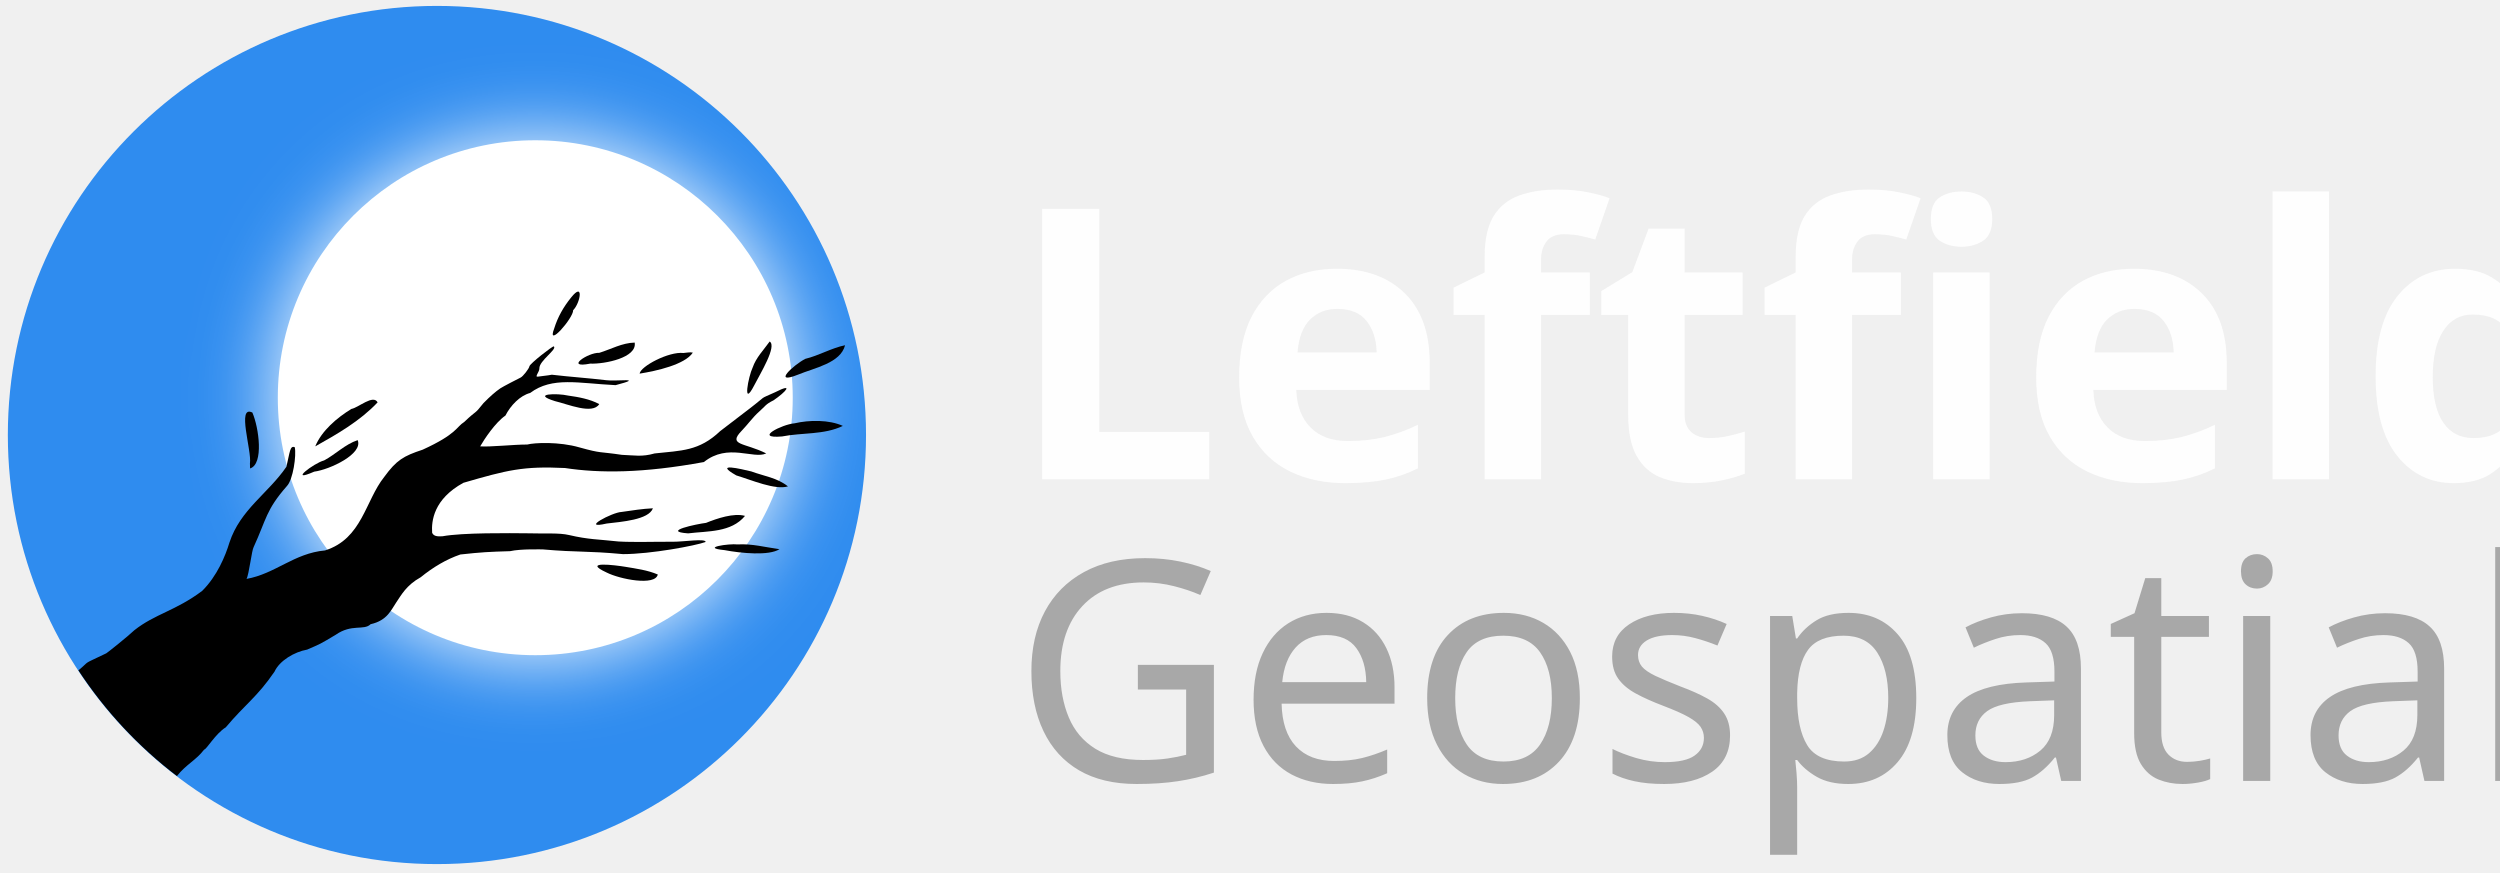
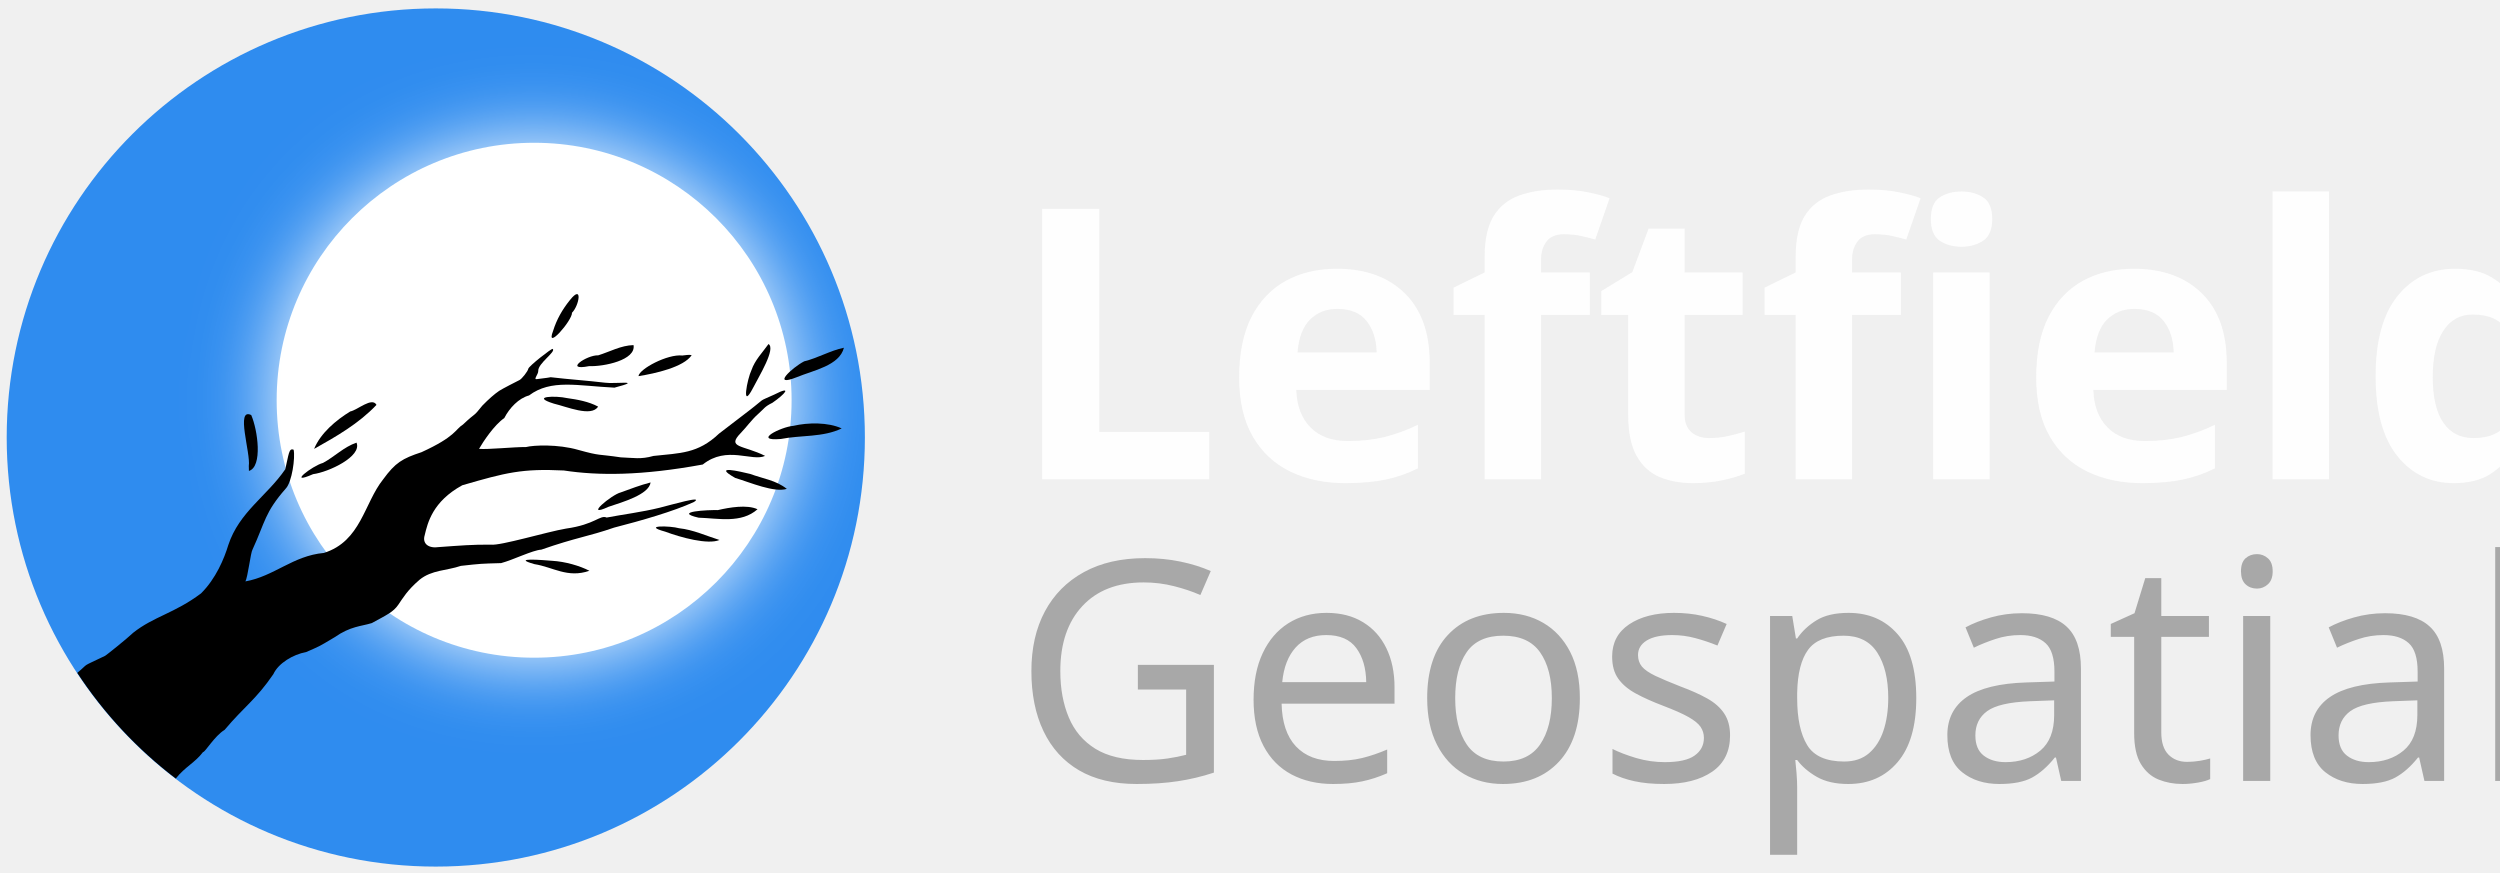
<svg xmlns="http://www.w3.org/2000/svg" width="149mm" height="52mm" viewBox="0 0 149 52" version="1.1" id="svg37476">
  <defs id="defs37473">
    <rect x="240.456" y="31.67" width="472.702" height="174.771" id="rect62766" />
    <filter style="color-interpolation-filters:sRGB" id="filter48949" x="-0.164" y="-0.164" width="1.328" height="1.328">
      <feFlood flood-opacity="1" flood-color="rgb(255,255,255)" result="flood" id="feFlood48939" />
      <feComposite in="flood" in2="SourceGraphic" operator="in" result="composite1" id="feComposite48941" />
      <feGaussianBlur in="composite1" stdDeviation="4.1" result="blur" id="feGaussianBlur48943" />
      <feOffset dx="0" dy="0" result="offset" id="feOffset48945" />
      <feComposite in="SourceGraphic" in2="offset" operator="over" result="composite2" id="feComposite48947" />
    </filter>
    <rect x="240.456" y="31.67" width="281.51" height="83.28" id="rect62766-8" />
    <rect x="240.456" y="31.67" width="281.51" height="83.28" id="rect62766-4" />
    <rect x="240.456" y="31.67" width="453.934" height="139.582" id="rect62766-3" />
    <filter style="color-interpolation-filters:sRGB" id="filter48949-4" x="-0.192" y="-0.192" width="1.384" height="1.384">
      <feFlood flood-opacity="1" flood-color="rgb(255,255,255)" result="flood" id="feFlood48939-2" />
      <feComposite in="flood" in2="SourceGraphic" operator="in" result="composite1" id="feComposite48941-8" />
      <feGaussianBlur in="composite1" stdDeviation="4.8" result="blur" id="feGaussianBlur48943-6" />
      <feOffset dx="0" dy="0" result="offset" id="feOffset48945-0" />
      <feComposite in="SourceGraphic" in2="offset" operator="over" result="composite2" id="feComposite48947-9" />
    </filter>
    <filter style="color-interpolation-filters:sRGB" id="filter48949-0" x="-0.192" y="-0.192" width="1.384" height="1.384">
      <feFlood flood-opacity="1" flood-color="rgb(255,255,255)" result="flood" id="feFlood48939-27" />
      <feComposite in="flood" in2="SourceGraphic" operator="in" result="composite1" id="feComposite48941-0" />
      <feGaussianBlur in="composite1" stdDeviation="4.8" result="blur" id="feGaussianBlur48943-0" />
      <feOffset dx="0" dy="0" result="offset" id="feOffset48945-2" />
      <feComposite in="SourceGraphic" in2="offset" operator="over" result="composite2" id="feComposite48947-8" />
    </filter>
+     <filter style="color-interpolation-filters:sRGB" id="filter48949-47" x="-0.192" y="-0.192" width="1.384" height="1.384">
+       <feFlood flood-opacity="1" flood-color="rgb(255,255,255)" result="flood" id="feFlood48939-0" />
+       <feComposite in="flood" in2="SourceGraphic" operator="in" result="composite1" id="feComposite48941-88" />
+       <feGaussianBlur in="composite1" stdDeviation="4.8" result="blur" id="feGaussianBlur48943-9" />
+       <feOffset dx="0" dy="0" result="offset" id="feOffset48945-4" />
+       <feComposite in="SourceGraphic" in2="offset" operator="over" result="composite2" id="feComposite48947-3" />
+     </filter>
+     <filter style="color-interpolation-filters:sRGB" id="filter48949-3" x="-0.192" y="-0.192" width="1.384" height="1.384">
+       <feFlood flood-opacity="1" flood-color="rgb(255,255,255)" result="flood" id="feFlood48939-8" />
+       <feComposite in="flood" in2="SourceGraphic" operator="in" result="composite1" id="feComposite48941-7" />
+       <feGaussianBlur in="composite1" stdDeviation="4.8" result="blur" id="feGaussianBlur48943-7" />
+       <feOffset dx="0" dy="0" result="offset" id="feOffset48945-1" />
+       <feComposite in="SourceGraphic" in2="offset" operator="over" result="composite2" id="feComposite48947-7" />
+     </filter>
+     <filter style="color-interpolation-filters:sRGB" id="filter48949-04" x="-0.192" y="-0.192" width="1.384" height="1.384">
+       <feFlood flood-opacity="1" flood-color="rgb(255,255,255)" result="flood" id="feFlood48939-9" />
+       <feComposite in="flood" in2="SourceGraphic" operator="in" result="composite1" id="feComposite48941-5" />
+       <feGaussianBlur in="composite1" stdDeviation="4.8" result="blur" id="feGaussianBlur48943-5" />
+       <feOffset dx="0" dy="0" result="offset" id="feOffset48945-04" />
+       <feComposite in="SourceGraphic" in2="offset" operator="over" result="composite2" id="feComposite48947-1" />
+     </filter>
  </defs>
  <g id="layer1">
    <text xml:space="preserve" transform="matrix(0.2645833,0,0,0.2645833,-3.541092,-0.1472699)" id="text62764" style="font-style:normal;font-variant:normal;font-weight:bold;font-stretch:normal;font-size:85.333px;line-height:1.25;font-family:'Segoe UI';-inkscape-font-specification:'Segoe UI, Bold';font-variant-ligatures:normal;font-variant-caps:normal;font-variant-numeric:normal;font-variant-east-asian:normal;letter-spacing:0px;word-spacing:0px;white-space:pre;shape-inside:url(#rect62766);display:inline;fill:#fefefe;fill-opacity:0.996;stroke:none">
-       <tspan x="240.457" y="108.534" id="tspan13619">Leftfield</tspan>
+       <tspan x="240.457" y="108.534" id="tspan81314">Leftfield</tspan>
    </text>
    <text xml:space="preserve" transform="matrix(0.2645833,0,0,0.2645833,-3.270505,21.64116)" id="text62764-3" style="font-style:normal;font-variant:normal;font-weight:normal;font-stretch:normal;font-size:69.333px;line-height:1.25;font-family:'Segoe UI';-inkscape-font-specification:'Segoe UI, Normal';font-variant-ligatures:normal;font-variant-caps:normal;font-variant-numeric:normal;font-variant-east-asian:normal;letter-spacing:0px;word-spacing:0px;white-space:pre;shape-inside:url(#rect62766-3);display:inline;fill:#a8a8a8;fill-opacity:0.996;stroke:none">
-       <tspan x="240.457" y="94.122" id="tspan13621">Geospatial</tspan>
+       <tspan x="240.457" y="94.122" id="tspan81316">Geospatial</tspan>
    </text>
    <circle id="path64657" style="fill:#000000;stroke:#000000;stroke-width:0.265" cx="61.468" cy="32.32" r="0" />
    <circle id="path64659" style="fill:#000000;stroke:#000000;stroke-width:0.265" cx="29.503" cy="25.881" r="0" />
-     <circle style="fill:#2f8cef;fill-opacity:1;stroke:none;stroke-width:1.905;stroke-dasharray:none;stroke-opacity:0.996" id="path38012" cx="26.041" cy="25.926" r="25.574" />
-     <circle style="fill:#ffffff;fill-opacity:0.996;stroke:none;stroke-width:1.965;stroke-dasharray:none;stroke-opacity:1;filter:url(#filter48949-0)" id="path47820" cx="66.454" cy="50.141" r="30" transform="matrix(0.5114905,0,0,0.5114905,-2.088485,-1.942168)" />
    <circle id="path64657-8" style="fill:#000000;stroke:#000000;stroke-width:0.265" cx="61.506" cy="32.56" r="0" />
    <circle id="path64659-9" style="fill:#000000;stroke:#000000;stroke-width:0.265" cx="29.54" cy="26.12" r="0" />
    <g id="path64675" transform="translate(-0.8736234,-0.2588993)" />
-     <path style="color:#000000;fill:#000000;stroke-width:1.33;-inkscape-stroke:none" d="m 44.856,21.91 c -0.245,0.501 -0.628,2.453 0.091,1.066 0.348,-0.683 1.377,-2.346 0.925,-2.622 -0.359,0.506 -0.811,0.956 -1.016,1.557 z" id="path13191" />
-     <path style="color:#000000;fill:#000000;stroke-width:1.33;-inkscape-stroke:none" d="m 47.349,25.23 c -0.736,0.062 -2.468,0.931 -0.742,0.783 1.201,-0.238 2.509,-0.088 3.626,-0.629 -0.808,-0.374 -2.004,-0.359 -2.885,-0.153 z" id="path13189" />
-     <path style="color:#000000;fill:#000000;stroke-width:1.33;-inkscape-stroke:none" d="m 44.78,28.098 c -0.606,-0.143 -2.296,-0.558 -0.895,0.237 0.928,0.282 2.312,0.884 3.077,0.654 -0.638,-0.515 -1.438,-0.614 -2.183,-0.891 z" id="path13187" />
-     <path style="color:#000000;fill:#000000;stroke-width:1.33;-inkscape-stroke:none" d="m 37.273,33.782 c -0.598,-0.099 -2.634,-0.36 -1.116,0.341 0.791,0.401 2.899,0.815 3.047,0.117 -0.615,-0.263 -1.278,-0.347 -1.931,-0.458 z" id="path13185" />
-     <path style="color:#000000;fill:#000000;stroke-width:1.33;-inkscape-stroke:none" d="m 43.967,32.448 c -0.525,-0.062 -2.261,0.195 -0.783,0.34 0.995,0.188 2.648,0.348 3.274,-0.057 -0.832,-0.111 -1.643,-0.336 -2.492,-0.283 z" id="path13183" />
-     <path style="color:#000000;fill:#000000;stroke-width:1.33;-inkscape-stroke:none" d="m 42.081,31.163 c -0.556,0.07 -2.689,0.509 -1.07,0.626 1.171,-0.146 2.565,-0.041 3.392,-1.042 -0.664,-0.189 -1.668,0.151 -2.322,0.416 z" id="path13181" />
-     <path style="color:#000000;fill:#000000;stroke-width:1.33;-inkscape-stroke:none" d="m 37.047,30.512 c -0.555,0.018 -2.517,1.065 -0.887,0.69 0.871,-0.104 2.507,-0.218 2.754,-0.908 -0.626,0.028 -1.249,0.13 -1.867,0.218 z" id="path13179" />
-     <path style="color:#000000;fill:#000000;stroke-width:1.33;-inkscape-stroke:none" d="m 42.922,25.695 c -1.262,1.2 -2.317,1.156 -3.907,1.33 -0.761,0.217 -1.19,0.111 -1.95,0.084 -1.4,-0.209 -1.169,-0.065 -2.531,-0.444 -1.214,-0.351 -2.672,-0.284 -3.111,-0.171 -0.767,-0.004 -2.244,0.155 -2.804,0.109 0.236,-0.417 0.908,-1.43 1.504,-1.834 0.306,-0.601 0.866,-1.19 1.475,-1.349 1.318,-0.988 2.887,-0.572 5.092,-0.465 1.814,-0.477 0.009,-0.209 -0.558,-0.295 -1.114,-0.131 -2.129,-0.196 -3.243,-0.327 -0.263,0.054 -0.618,0.079 -0.833,0.115 -0.215,0.035 0.101,-0.292 0.091,-0.488 -0.023,-0.456 1.083,-1.149 0.859,-1.315 -0.056,-0.042 -1.429,1.029 -1.453,1.187 -0.022,0.145 -0.384,0.603 -0.521,0.669 -0.137,0.066 -1.07,0.546 -1.215,0.646 -0.146,0.1 -0.298,0.219 -0.463,0.364 -0.165,0.145 -0.343,0.314 -0.538,0.514 -0.595,0.747 -0.31,0.328 -1.154,1.128 -0.474,0.294 -0.413,0.707 -2.471,1.648 -1.151,0.38 -1.557,0.622 -2.287,1.619 -1.14,1.425 -1.315,3.69 -3.533,4.386 -1.846,0.167 -2.962,1.392 -4.679,1.697 0.145,-0.238 0.314,-1.72 0.426,-1.899 0.765,-1.663 0.721,-2.198 1.978,-3.631 0.376,-0.387 0.575,-1.847 0.473,-2.317 -0.289,-0.126 -0.291,0.292 -0.499,1.163 -1.093,1.598 -2.747,2.546 -3.396,4.519 -0.241,0.801 -0.742,2.008 -1.626,2.88 -1.578,1.185 -2.812,1.372 -4.04,2.343 -0.371,0.356 -1.629,1.36 -1.673,1.376 -1.527,0.736 -0.879,0.362 -1.661,1.018 1.587,2.416 3.572,4.545 5.87,6.297 0.558,-0.703 1.142,-0.941 1.623,-1.577 0.129,0.009 0.68,-0.954 1.288,-1.325 1.175,-1.397 1.863,-1.795 2.905,-3.319 0.3,-0.653 1.176,-1.176 1.949,-1.316 0.829,-0.363 0.697,-0.284 1.699,-0.882 0.958,-0.67 1.683,-0.234 2.081,-0.631 1.008,-0.223 1.237,-0.88 1.531,-1.304 0.294,-0.424 0.586,-1.012 1.455,-1.495 0.725,-0.589 1.514,-1.065 2.361,-1.355 1.266,-0.139 1.701,-0.16 2.962,-0.198 0.657,-0.149 1.903,-0.099 1.932,-0.107 2.209,0.191 2.557,0.076 4.801,0.283 1.662,-0.001 4.325,-0.504 4.925,-0.724 0.011,-0.225 -1.303,-0.01 -1.954,-0.014 -1.079,-0.006 -2.323,0.039 -3.237,-0.015 -1.223,-0.134 -1.792,-0.114 -2.94,-0.383 -0.616,-0.144 -1.389,-0.073 -2.449,-0.105 -1.09,-0.011 -3.918,-0.044 -5.105,0.177 -0.183,-1.38e-4 -0.498,0.05 -0.615,-0.203 -0.052,-0.716 0.092,-2.012 1.862,-2.984 2.613,-0.759 3.553,-1.002 6.054,-0.881 2.06,0.314 4.634,0.314 8.28,-0.356 1.438,-1.153 2.94,-0.151 3.716,-0.514 -1.295,-0.652 -2.323,-0.467 -1.457,-1.358 0.346,-0.356 0.656,-0.8 1.035,-1.134 0.379,-0.334 0.373,-0.435 0.857,-0.673 0.731,-0.501 1.241,-1.067 0.098,-0.483 -1.041,0.472 -0.417,0.127 -1.529,0.979 z" id="path13177" />
-     <path style="color:#000000;fill:#000000;stroke-width:1.33;-inkscape-stroke:none" d="m 35.721,21.028 c -0.682,-0.029 -2.097,0.949 -0.544,0.644 0.875,0.034 2.805,-0.358 2.65,-1.254 -0.748,0.017 -1.411,0.395 -2.106,0.61 z" id="path13175" />
-     <path style="color:#000000;fill:#000000;stroke-width:1.33;-inkscape-stroke:none" d="m 33.032,19.573 c -0.482,1.244 1.152,-0.629 1.127,-1.084 0.435,-0.434 0.654,-1.734 -0.126,-0.751 -0.449,0.558 -0.789,1.15 -1.001,1.835 z" id="path13173" />
-     <path style="color:#000000;fill:#000000;stroke-width:1.33;-inkscape-stroke:none" d="m 40.737,21.039 c -0.879,-0.1 -2.569,0.798 -2.616,1.229 0.997,-0.157 2.703,-0.538 3.172,-1.252 -0.184,-0.043 -0.372,0.012 -0.556,0.022 z" id="path13171" />
-     <path style="color:#000000;fill:#000000;stroke-width:1.33;-inkscape-stroke:none" d="m 33.857,23.576 c -0.643,-0.15 -2.225,-0.117 -0.778,0.332 0.755,0.176 2.239,0.818 2.636,0.176 -0.568,-0.303 -1.225,-0.419 -1.858,-0.508 z" id="path13169" />
-     <path style="color:#000000;fill:#000000;stroke-width:1.33;-inkscape-stroke:none" d="m 19.312,27.442 c -0.618,0.164 -2.175,1.364 -0.584,0.668 0.922,-0.12 2.928,-1.058 2.589,-1.878 -0.754,0.252 -1.316,0.846 -2.004,1.211 z" id="path13167" />
-     <path style="color:#000000;fill:#000000;stroke-width:1.33;-inkscape-stroke:none" d="m 14.904,27.919 c 0.829,-0.256 0.524,-2.442 0.137,-3.331 -0.95,-0.47 -0.024,2.273 -0.145,3.036 l 0.008,0.296 z" id="path13165" />
-     <path style="color:#000000;fill:#000000;stroke-width:1.33;-inkscape-stroke:none" d="m 20.945,24.372 c -0.853,0.52 -1.774,1.298 -2.156,2.232 1.324,-0.741 2.666,-1.511 3.717,-2.623 -0.262,-0.492 -1.143,0.318 -1.561,0.391 z" id="path13163" />
-     <path style="color:#000000;fill:#000000;stroke-width:1.33;-inkscape-stroke:none" d="m 47.994,21.388 c -0.723,0.377 -1.993,1.562 -0.432,0.941 0.98,-0.406 2.536,-0.685 2.804,-1.753 -0.808,0.165 -1.557,0.615 -2.372,0.812 z" id="path1300-6-6" />
+     <circle id="path64657-9" style="fill:#000000;stroke:#000000;stroke-width:0.265" cx="61.487" cy="32.489" r="0" />
+     <circle id="path64659-4" style="fill:#000000;stroke:#000000;stroke-width:0.265" cx="29.521" cy="26.049" r="0" />
+     <g id="path64675-1" transform="translate(-0.8924542,-0.3301586)" />
+     <circle id="path64657-7" style="fill:#000000;stroke:#000000;stroke-width:0.265" cx="61.462" cy="32.497" r="0" />
+     <circle id="path64659-8" style="fill:#000000;stroke:#000000;stroke-width:0.265" cx="29.496" cy="26.058" r="0" />
+     <g id="path64675-17" transform="translate(-0.9176461,-0.3215281)" />
+     <circle style="fill:#2f8cef;fill-opacity:1;stroke:none;stroke-width:1.905;stroke-dasharray:none;stroke-opacity:0.996" id="path38012" cx="25.973" cy="26.075" r="25.574" />
+     <circle style="fill:#ffffff;fill-opacity:0.996;stroke:none;stroke-width:1.965;stroke-dasharray:none;stroke-opacity:1;filter:url(#filter48949-04)" id="path47820" cx="66.454" cy="50.141" r="30" transform="matrix(0.5114905,0,0,0.5114905,-2.156605,-1.792734)" />
+     <path style="color:#000000;fill:#000000;stroke-width:1.239;-inkscape-stroke:none" d="m 32.909,33.424 c -0.52,-0.04 -2.51,-0.212 -1.055,0.199 1.099,0.171 1.973,0.85 3.275,0.396 -0.57,-0.297 -1.443,-0.55 -2.22,-0.595 z" id="path13181-4" />
+     <circle id="path64657-6" style="fill:#000000;stroke:#000000;stroke-width:0.265" cx="61.438" cy="32.49" r="0" />
+     <circle id="path64659-1" style="fill:#000000;stroke:#000000;stroke-width:0.265" cx="29.472" cy="26.05" r="0" />
+     <g id="path64675-6" transform="translate(-0.941742,-0.3289124)" />
+     <path style="color:#000000;fill:#000000;stroke-width:1.33;-inkscape-stroke:none" d="m 44.787,22.06 c -0.245,0.501 -0.628,2.453 0.091,1.066 0.348,-0.683 1.377,-2.346 0.925,-2.622 -0.359,0.506 -0.811,0.956 -1.016,1.557 z" id="path13191" />
+     <path style="color:#000000;fill:#000000;stroke-width:1.33;-inkscape-stroke:none" d="m 47.281,25.38 c -0.736,0.062 -2.468,0.931 -0.742,0.783 1.201,-0.238 2.509,-0.088 3.626,-0.629 -0.808,-0.374 -2.004,-0.359 -2.885,-0.153 z" id="path13189" />
+     <path style="color:#000000;fill:#000000;stroke-width:1.33;-inkscape-stroke:none" d="m 44.712,28.247 c -0.606,-0.143 -2.296,-0.558 -0.895,0.237 0.928,0.282 2.312,0.884 3.077,0.654 -0.638,-0.515 -1.438,-0.614 -2.183,-0.891 z" id="path13187" />
+     <path style="color:#000000;fill:#000000;stroke-width:1.33;-inkscape-stroke:none" d="m 40.474,31.483 c -0.507,-0.15 -2.261,-0.189 -0.829,0.203 0.949,0.354 2.551,0.79 3.237,0.497 -0.802,-0.25 -1.562,-0.609 -2.408,-0.7 z" id="path13183" />
+     <path style="color:#000000;fill:#000000;stroke-width:1.33;-inkscape-stroke:none" d="m 42.79,30.402 c -0.56,-0.017 -2.735,0.085 -1.154,0.452 1.179,0.037 2.541,0.358 3.513,-0.503 -0.627,-0.29 -1.672,-0.11 -2.359,0.05 z" id="path13181" />
+     <path style="color:#000000;fill:#000000;stroke-width:1.33;-inkscape-stroke:none" d="m 36.993,29.349 c -0.54,0.132 -2.246,1.558 -0.727,0.857 0.832,-0.28 2.409,-0.726 2.51,-1.452 -0.607,0.155 -1.196,0.383 -1.783,0.595 z" id="path13179" />
+     <path style="color:#000000;fill:#000000;stroke-width:1.33;-inkscape-stroke:none" d="m 42.854,25.844 c -1.262,1.2 -2.317,1.156 -3.907,1.33 -0.761,0.217 -1.19,0.111 -1.95,0.084 -1.4,-0.209 -1.169,-0.065 -2.531,-0.444 -1.214,-0.351 -2.672,-0.284 -3.111,-0.171 -0.767,-0.004 -2.244,0.155 -2.804,0.109 0.236,-0.417 0.908,-1.43 1.504,-1.834 0.306,-0.601 0.866,-1.19 1.475,-1.349 1.318,-0.988 2.887,-0.572 5.092,-0.465 1.814,-0.477 0.009,-0.209 -0.558,-0.295 -1.114,-0.131 -2.129,-0.196 -3.243,-0.327 -0.263,0.054 -0.618,0.079 -0.833,0.115 -0.215,0.035 0.101,-0.292 0.091,-0.488 -0.023,-0.456 1.083,-1.149 0.859,-1.315 -0.056,-0.042 -1.429,1.029 -1.453,1.187 -0.022,0.145 -0.384,0.603 -0.521,0.669 -0.137,0.066 -1.07,0.546 -1.215,0.646 -0.146,0.1 -0.298,0.219 -0.463,0.364 -0.165,0.145 -0.343,0.314 -0.538,0.514 -0.595,0.747 -0.31,0.328 -1.154,1.128 -0.474,0.294 -0.413,0.707 -2.471,1.648 -1.151,0.38 -1.557,0.622 -2.287,1.619 -1.14,1.425 -1.315,3.69 -3.533,4.386 -1.846,0.167 -2.962,1.392 -4.679,1.697 0.145,-0.238 0.314,-1.72 0.426,-1.899 0.765,-1.663 0.721,-2.198 1.978,-3.631 0.376,-0.387 0.575,-1.847 0.473,-2.317 -0.289,-0.126 -0.291,0.292 -0.499,1.163 -1.093,1.598 -2.747,2.546 -3.396,4.519 -0.241,0.801 -0.742,2.008 -1.626,2.88 -1.578,1.185 -2.812,1.372 -4.04,2.343 -0.371,0.356 -1.629,1.36 -1.673,1.376 -1.527,0.736 -0.879,0.362 -1.661,1.018 1.587,2.416 3.572,4.545 5.87,6.297 0.558,-0.703 1.142,-0.941 1.623,-1.577 0.129,0.009 0.68,-0.954 1.288,-1.325 1.175,-1.397 1.863,-1.795 2.905,-3.319 0.3,-0.653 1.176,-1.176 1.949,-1.316 0.829,-0.363 0.697,-0.284 1.699,-0.882 0.958,-0.67 1.592,-0.649 2.221,-0.847 0.925,-0.504 1.28,-0.663 1.574,-1.088 0.294,-0.424 0.525,-0.851 1.272,-1.495 0.725,-0.589 1.614,-0.536 2.46,-0.826 1.266,-0.139 1.138,-0.127 2.4,-0.165 0.727,-0.195 1.875,-0.771 2.395,-0.802 2.11,-0.735 2.776,-0.773 4.34,-1.314 1.609,-0.413 3.536,-0.965 4.757,-1.526 0.649,-0.419 -1.397,0.181 -2.029,0.338 -1.047,0.261 -2.274,0.415 -3.173,0.589 -0.399,-0.177 -0.672,0.413 -2.427,0.659 -1.126,0.19 -3.917,1.033 -4.472,0.956 -1.09,-0.011 -1.834,0.055 -3.087,0.144 -0.646,0.099 -1.009,-0.214 -0.861,-0.699 0.179,-0.75 0.471,-2.012 2.241,-2.984 2.613,-0.759 3.553,-1.002 6.054,-0.881 2.06,0.314 4.634,0.314 8.28,-0.356 1.438,-1.153 2.94,-0.151 3.716,-0.514 -1.295,-0.652 -2.323,-0.467 -1.457,-1.358 0.346,-0.356 0.656,-0.8 1.035,-1.134 0.379,-0.334 0.373,-0.435 0.857,-0.673 0.731,-0.501 1.241,-1.067 0.098,-0.483 -1.041,0.472 -0.417,0.127 -1.529,0.979 z" id="path13177" />
+     <path style="color:#000000;fill:#000000;stroke-width:1.33;-inkscape-stroke:none" d="m 35.653,21.178 c -0.682,-0.029 -2.097,0.949 -0.544,0.644 0.875,0.034 2.805,-0.358 2.65,-1.254 -0.748,0.017 -1.411,0.395 -2.106,0.61 z" id="path13175" />
+     <path style="color:#000000;fill:#000000;stroke-width:1.33;-inkscape-stroke:none" d="m 32.964,19.723 c -0.482,1.244 1.152,-0.629 1.127,-1.084 0.435,-0.434 0.654,-1.734 -0.126,-0.751 -0.449,0.558 -0.789,1.15 -1.001,1.835 z" id="path13173" />
+     <path style="color:#000000;fill:#000000;stroke-width:1.33;-inkscape-stroke:none" d="m 40.669,21.189 c -0.879,-0.1 -2.569,0.798 -2.616,1.229 0.997,-0.157 2.703,-0.538 3.172,-1.252 -0.184,-0.043 -0.372,0.012 -0.556,0.022 z" id="path13171" />
+     <path style="color:#000000;fill:#000000;stroke-width:1.33;-inkscape-stroke:none" d="m 33.789,23.725 c -0.643,-0.15 -2.225,-0.117 -0.778,0.332 0.755,0.176 2.239,0.818 2.636,0.176 -0.568,-0.303 -1.225,-0.419 -1.858,-0.508 z" id="path13169" />
+     <path style="color:#000000;fill:#000000;stroke-width:1.33;-inkscape-stroke:none" d="m 19.244,27.592 c -0.618,0.164 -2.175,1.364 -0.584,0.668 0.922,-0.12 2.928,-1.058 2.589,-1.878 -0.754,0.252 -1.316,0.846 -2.004,1.211 z" id="path13167" />
+     <path style="color:#000000;fill:#000000;stroke-width:1.33;-inkscape-stroke:none" d="m 14.836,28.068 c 0.829,-0.256 0.524,-2.442 0.137,-3.331 -0.95,-0.47 -0.024,2.273 -0.145,3.036 l 0.008,0.296 z" id="path13165" />
+     <path style="color:#000000;fill:#000000;stroke-width:1.33;-inkscape-stroke:none" d="m 20.877,24.522 c -0.853,0.52 -1.774,1.298 -2.156,2.232 1.324,-0.741 2.666,-1.511 3.717,-2.623 -0.262,-0.492 -1.143,0.318 -1.561,0.391 z" id="path13163" />
+     <path style="color:#000000;fill:#000000;stroke-width:1.33;-inkscape-stroke:none" d="m 47.926,21.537 c -0.723,0.377 -1.993,1.562 -0.432,0.941 0.98,-0.406 2.536,-0.685 2.804,-1.753 -0.808,0.165 -1.557,0.615 -2.372,0.812 z" id="path1300-6-6" />
  </g>
</svg>
